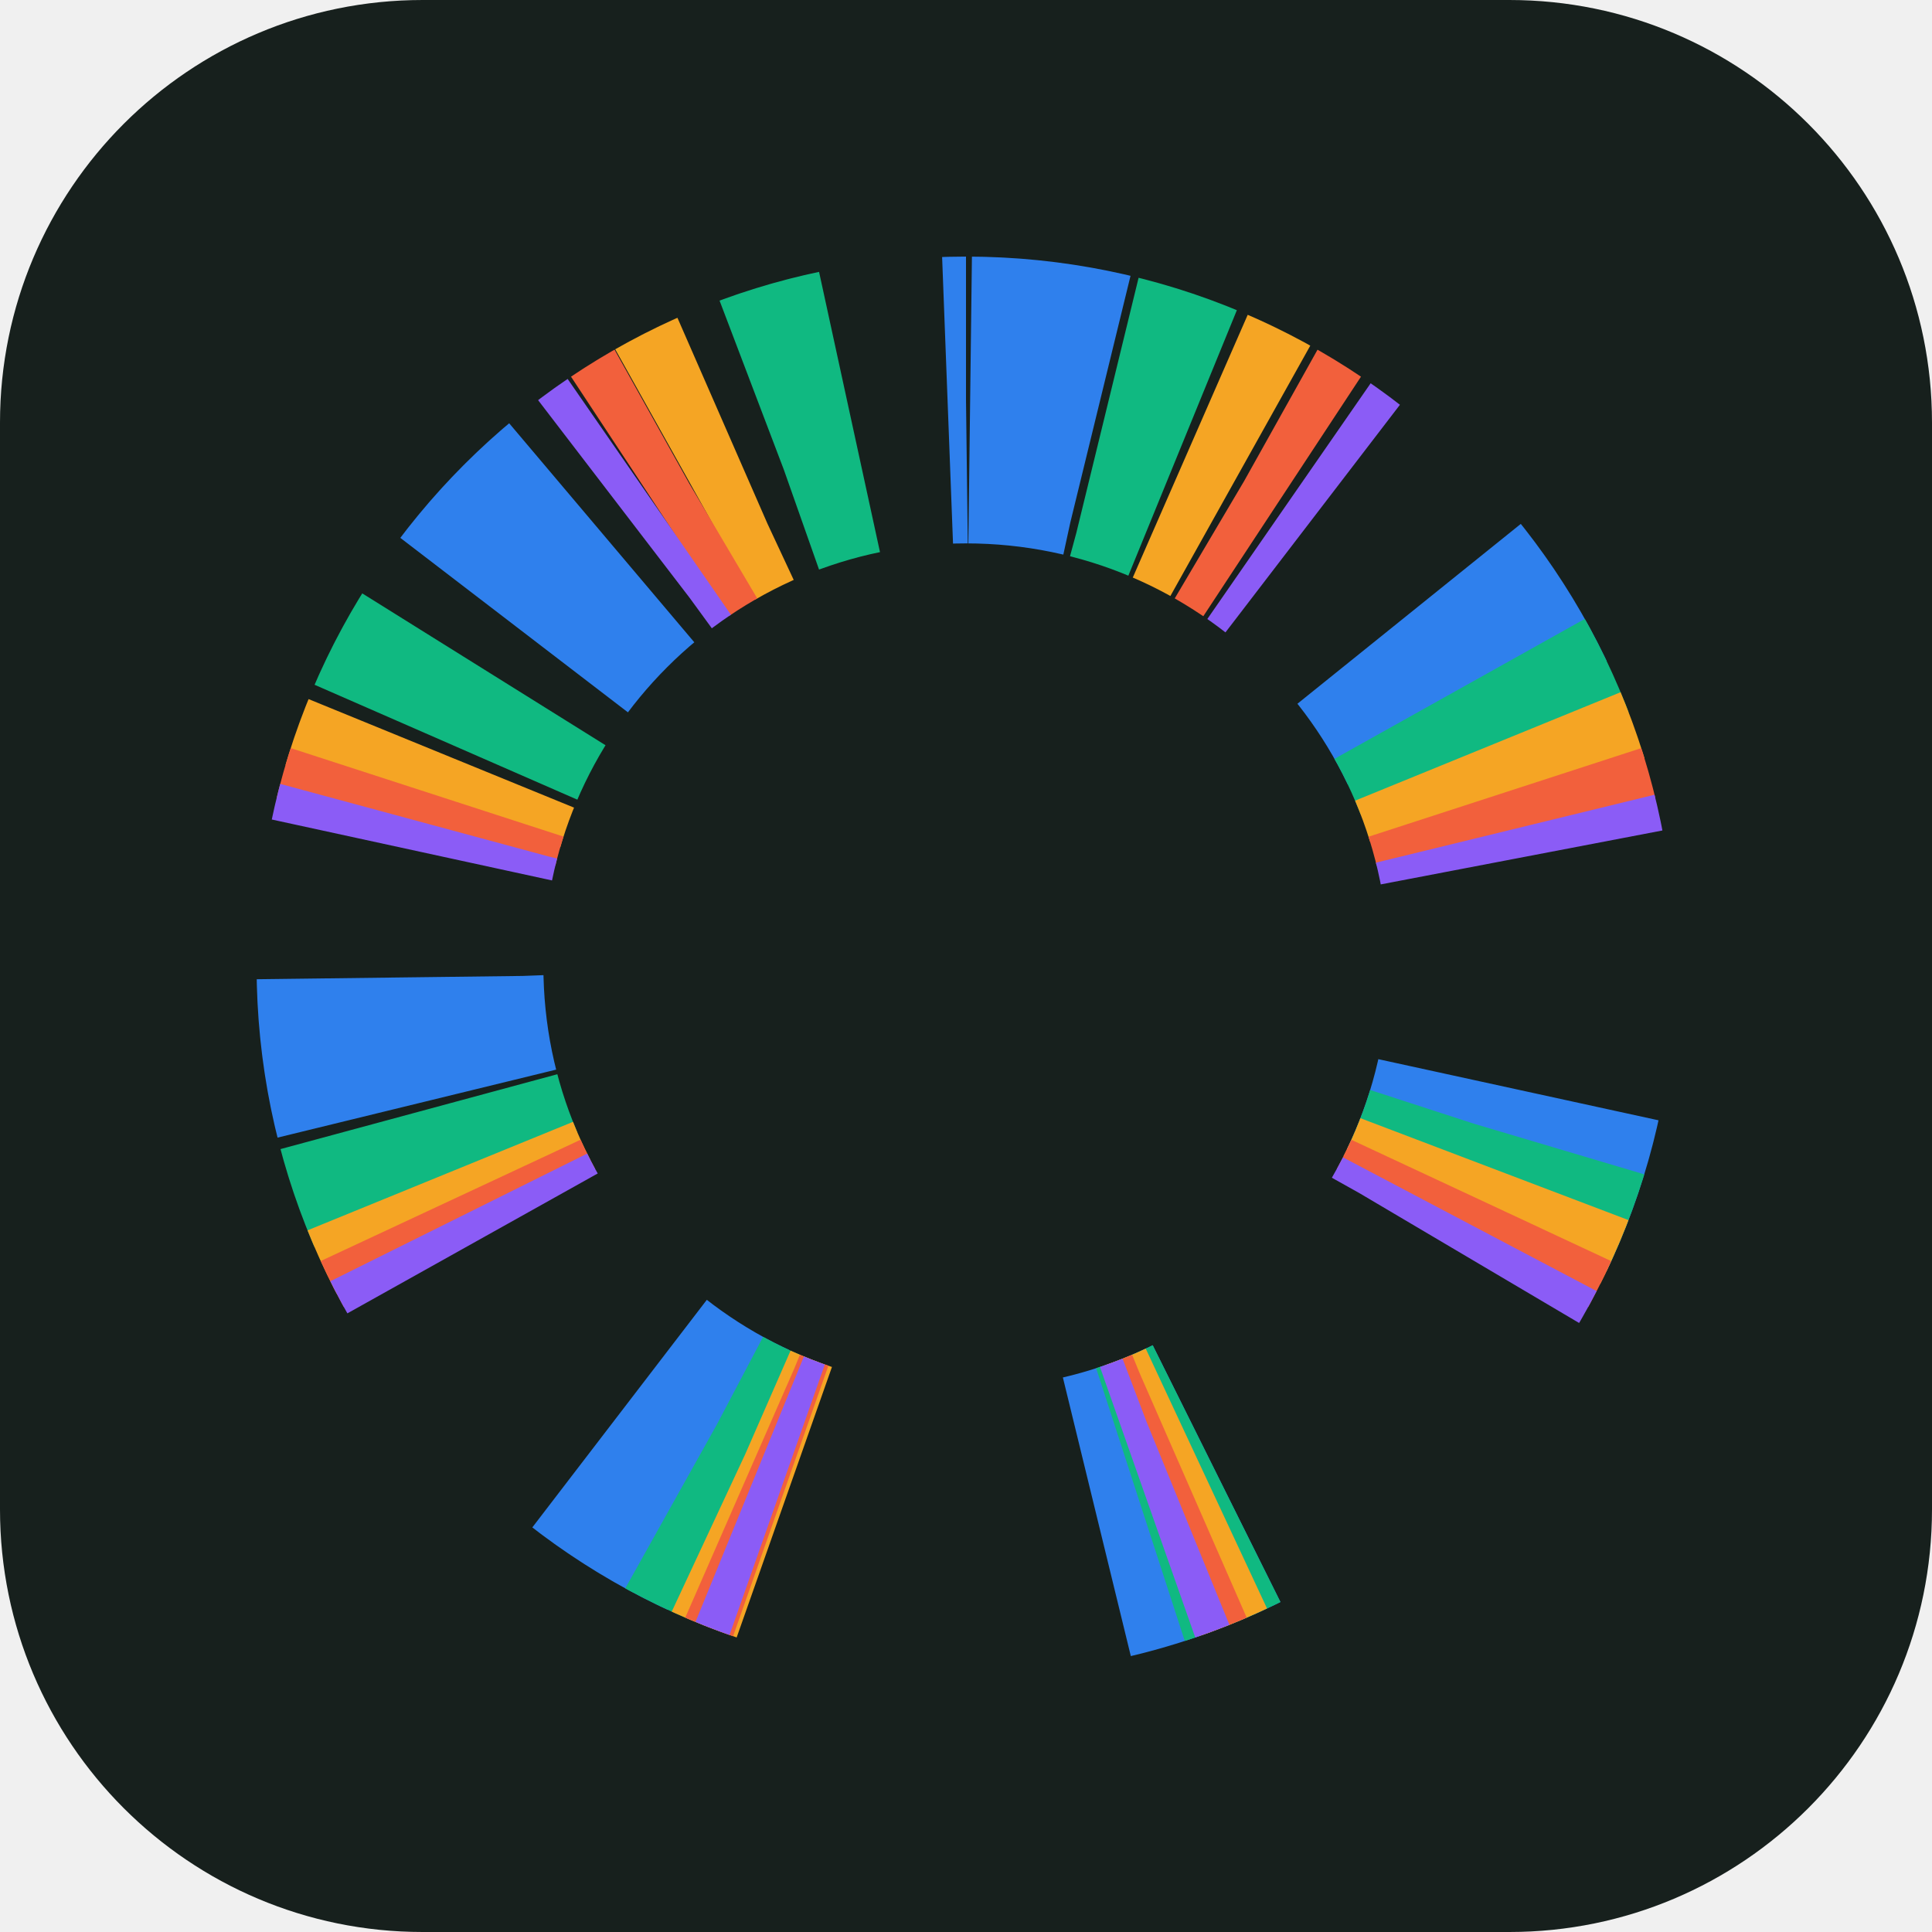
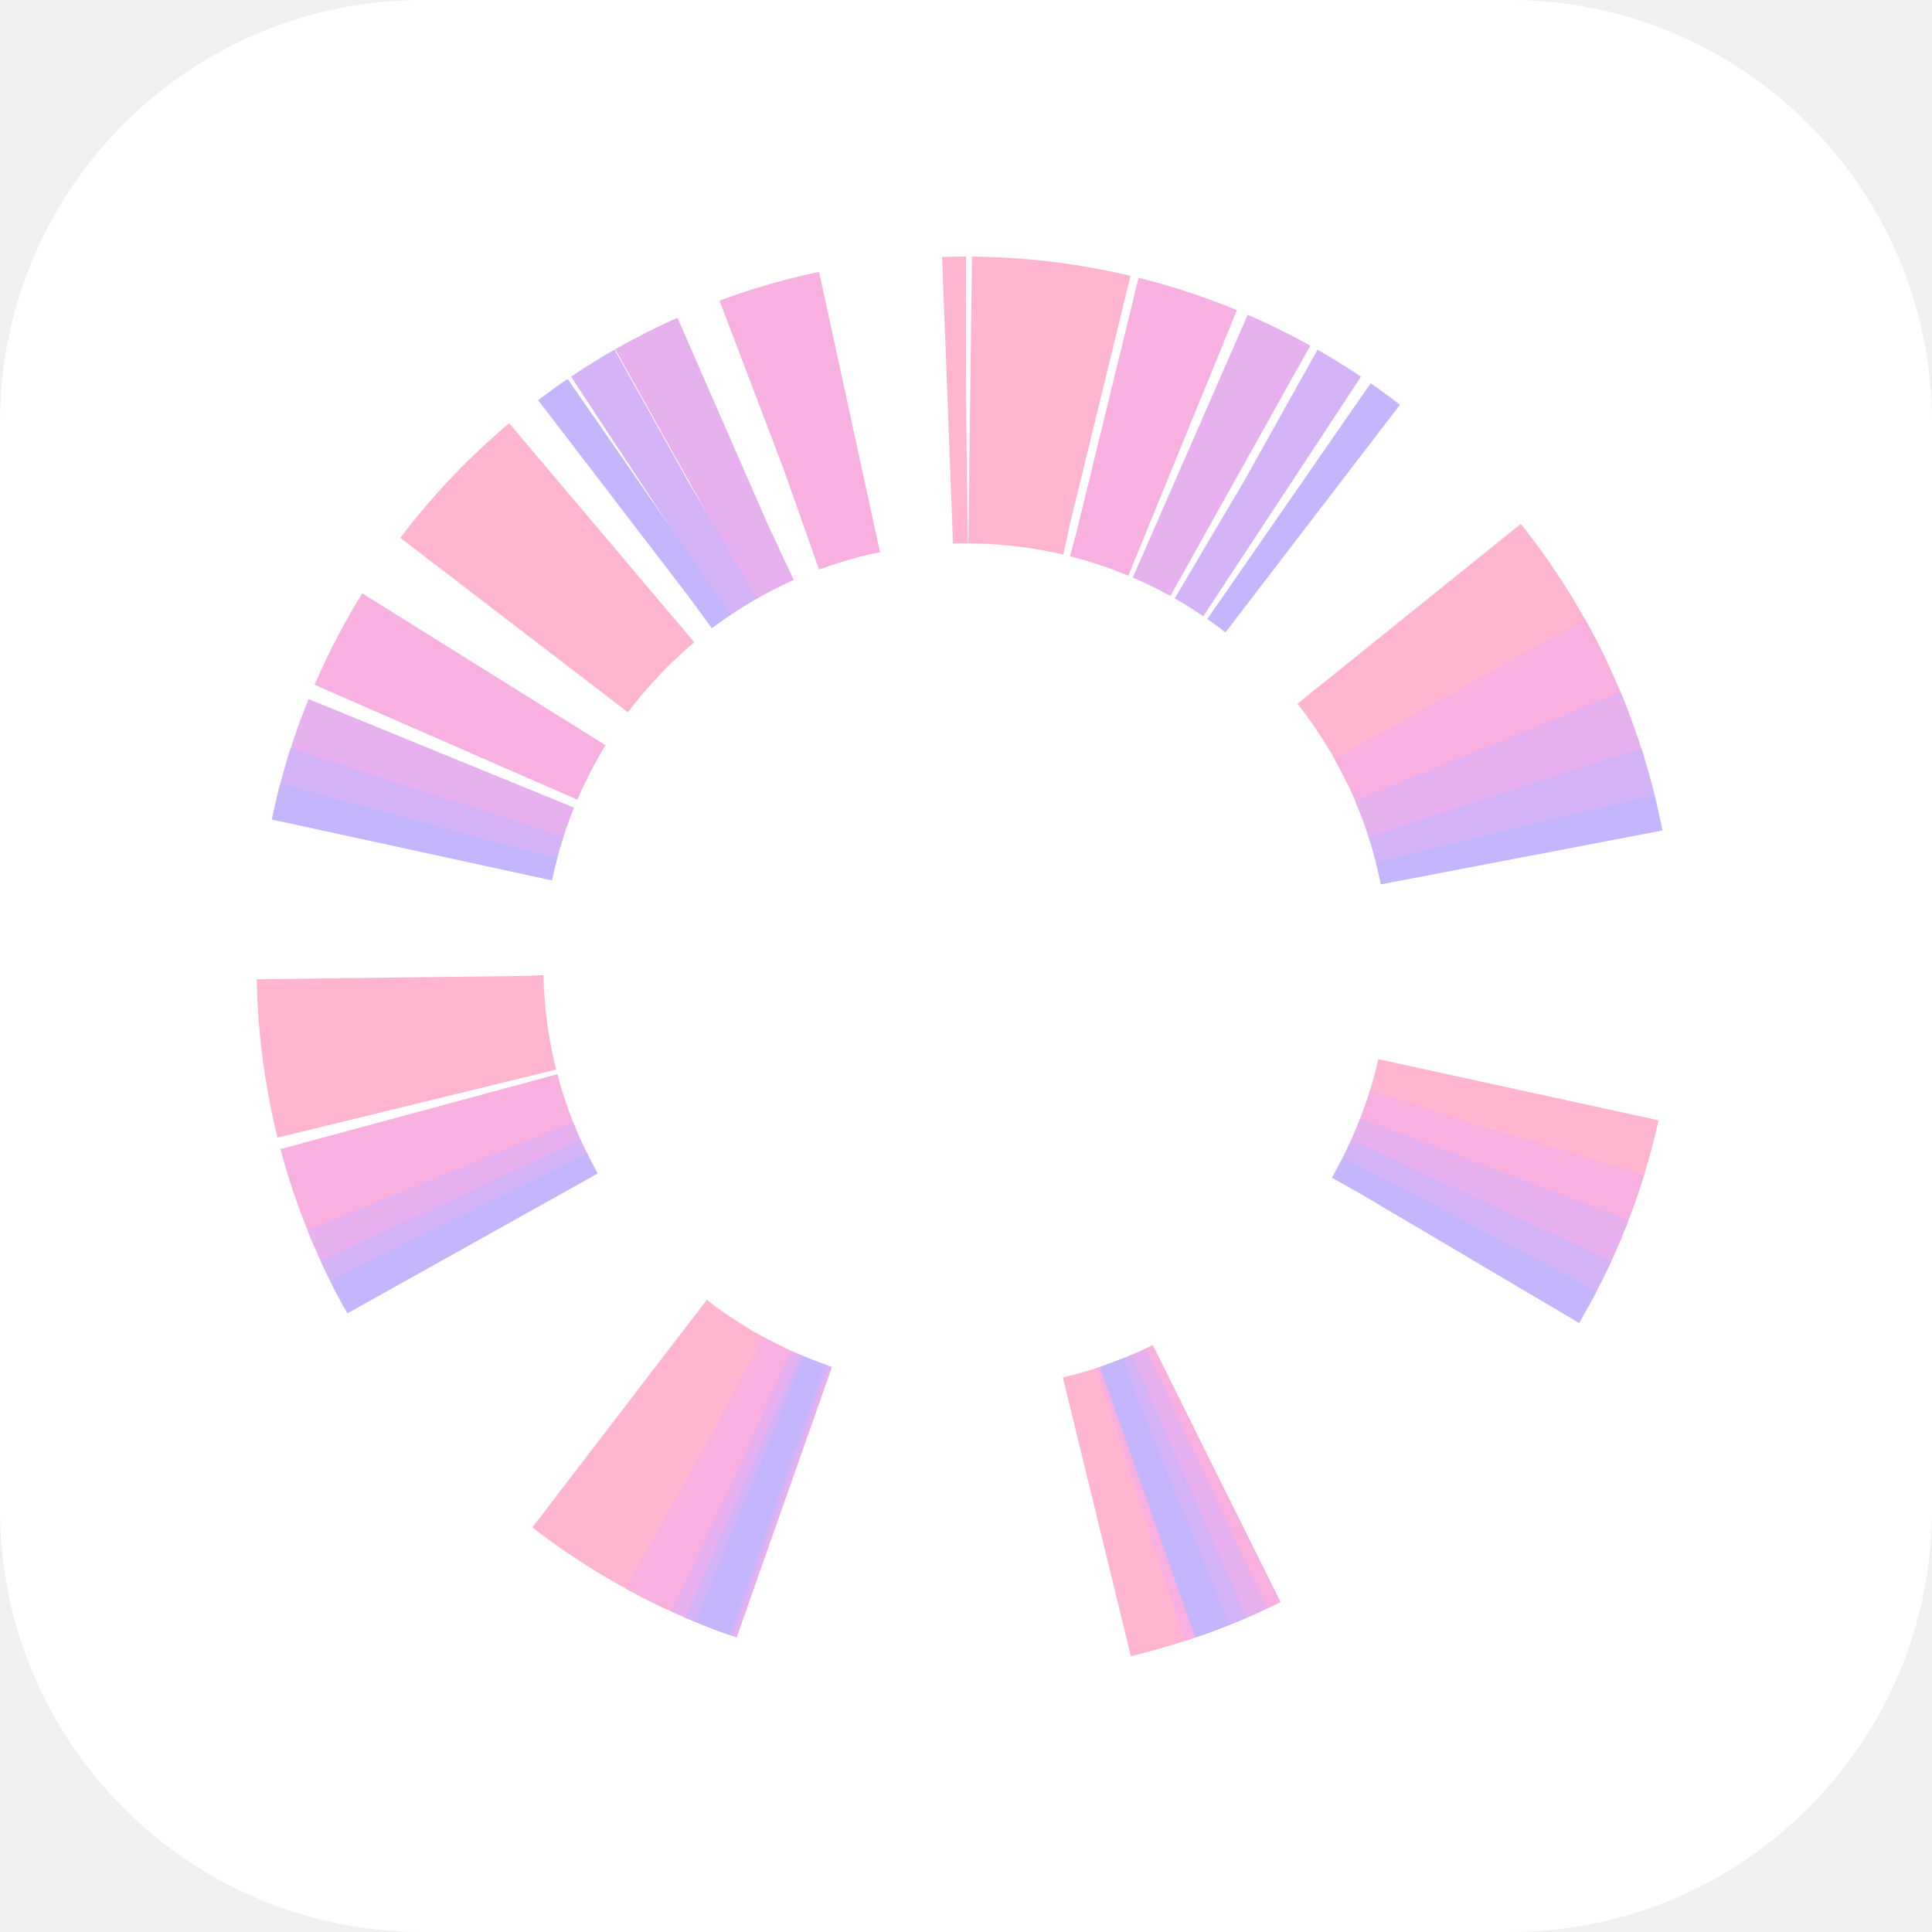
<svg xmlns="http://www.w3.org/2000/svg" viewBox="0 0 512 512">
-   <rect width="512" height="512" rx="112" fill="#17201d" />
+   <rect width="512" height="512" rx="112" fill="#ffffff" />
  <g fill="none" stroke-width="76" transform="rotate(-90 256 256)">
-     <circle cx="256" cy="256" r="150" pathLength="100" stroke="#2f80ed" stroke-dasharray="33.8 100" stroke-dashoffset="-1.1" />
-     <circle cx="256" cy="256" r="150" pathLength="100" stroke="#10b981" stroke-dasharray="21.8 100" stroke-dashoffset="-37.1" />
-     <circle cx="256" cy="256" r="150" pathLength="100" stroke="#f5a524" stroke-dasharray="14.8 100" stroke-dashoffset="-61.1" />
-     <circle cx="256" cy="256" r="150" pathLength="100" stroke="#f2603c" stroke-dasharray="10.8 100" stroke-dashoffset="-78.1" />
-     <circle cx="256" cy="256" r="150" pathLength="100" stroke="#8b5cf6" stroke-dasharray="7.8 100" stroke-dashoffset="-91.1" />
+     <circle cx="256" cy="256" r="150" pathLength="100" stroke="#ffb5cf" stroke-dasharray="33.8 100" stroke-dashoffset="-1.1" />
+     <circle cx="256" cy="256" r="150" pathLength="100" stroke="#f7b0e0" stroke-dasharray="21.8 100" stroke-dashoffset="-37.1" />
+     <circle cx="256" cy="256" r="150" pathLength="100" stroke="#e6b1ee" stroke-dasharray="14.8 100" stroke-dashoffset="-61.1" />
+     <circle cx="256" cy="256" r="150" pathLength="100" stroke="#d4b3f7" stroke-dasharray="10.8 100" stroke-dashoffset="-78.1" />
+     <circle cx="256" cy="256" r="150" pathLength="100" stroke="#c4b5fd" stroke-dasharray="7.8 100" stroke-dashoffset="-91.1" />
  </g>
</svg>
